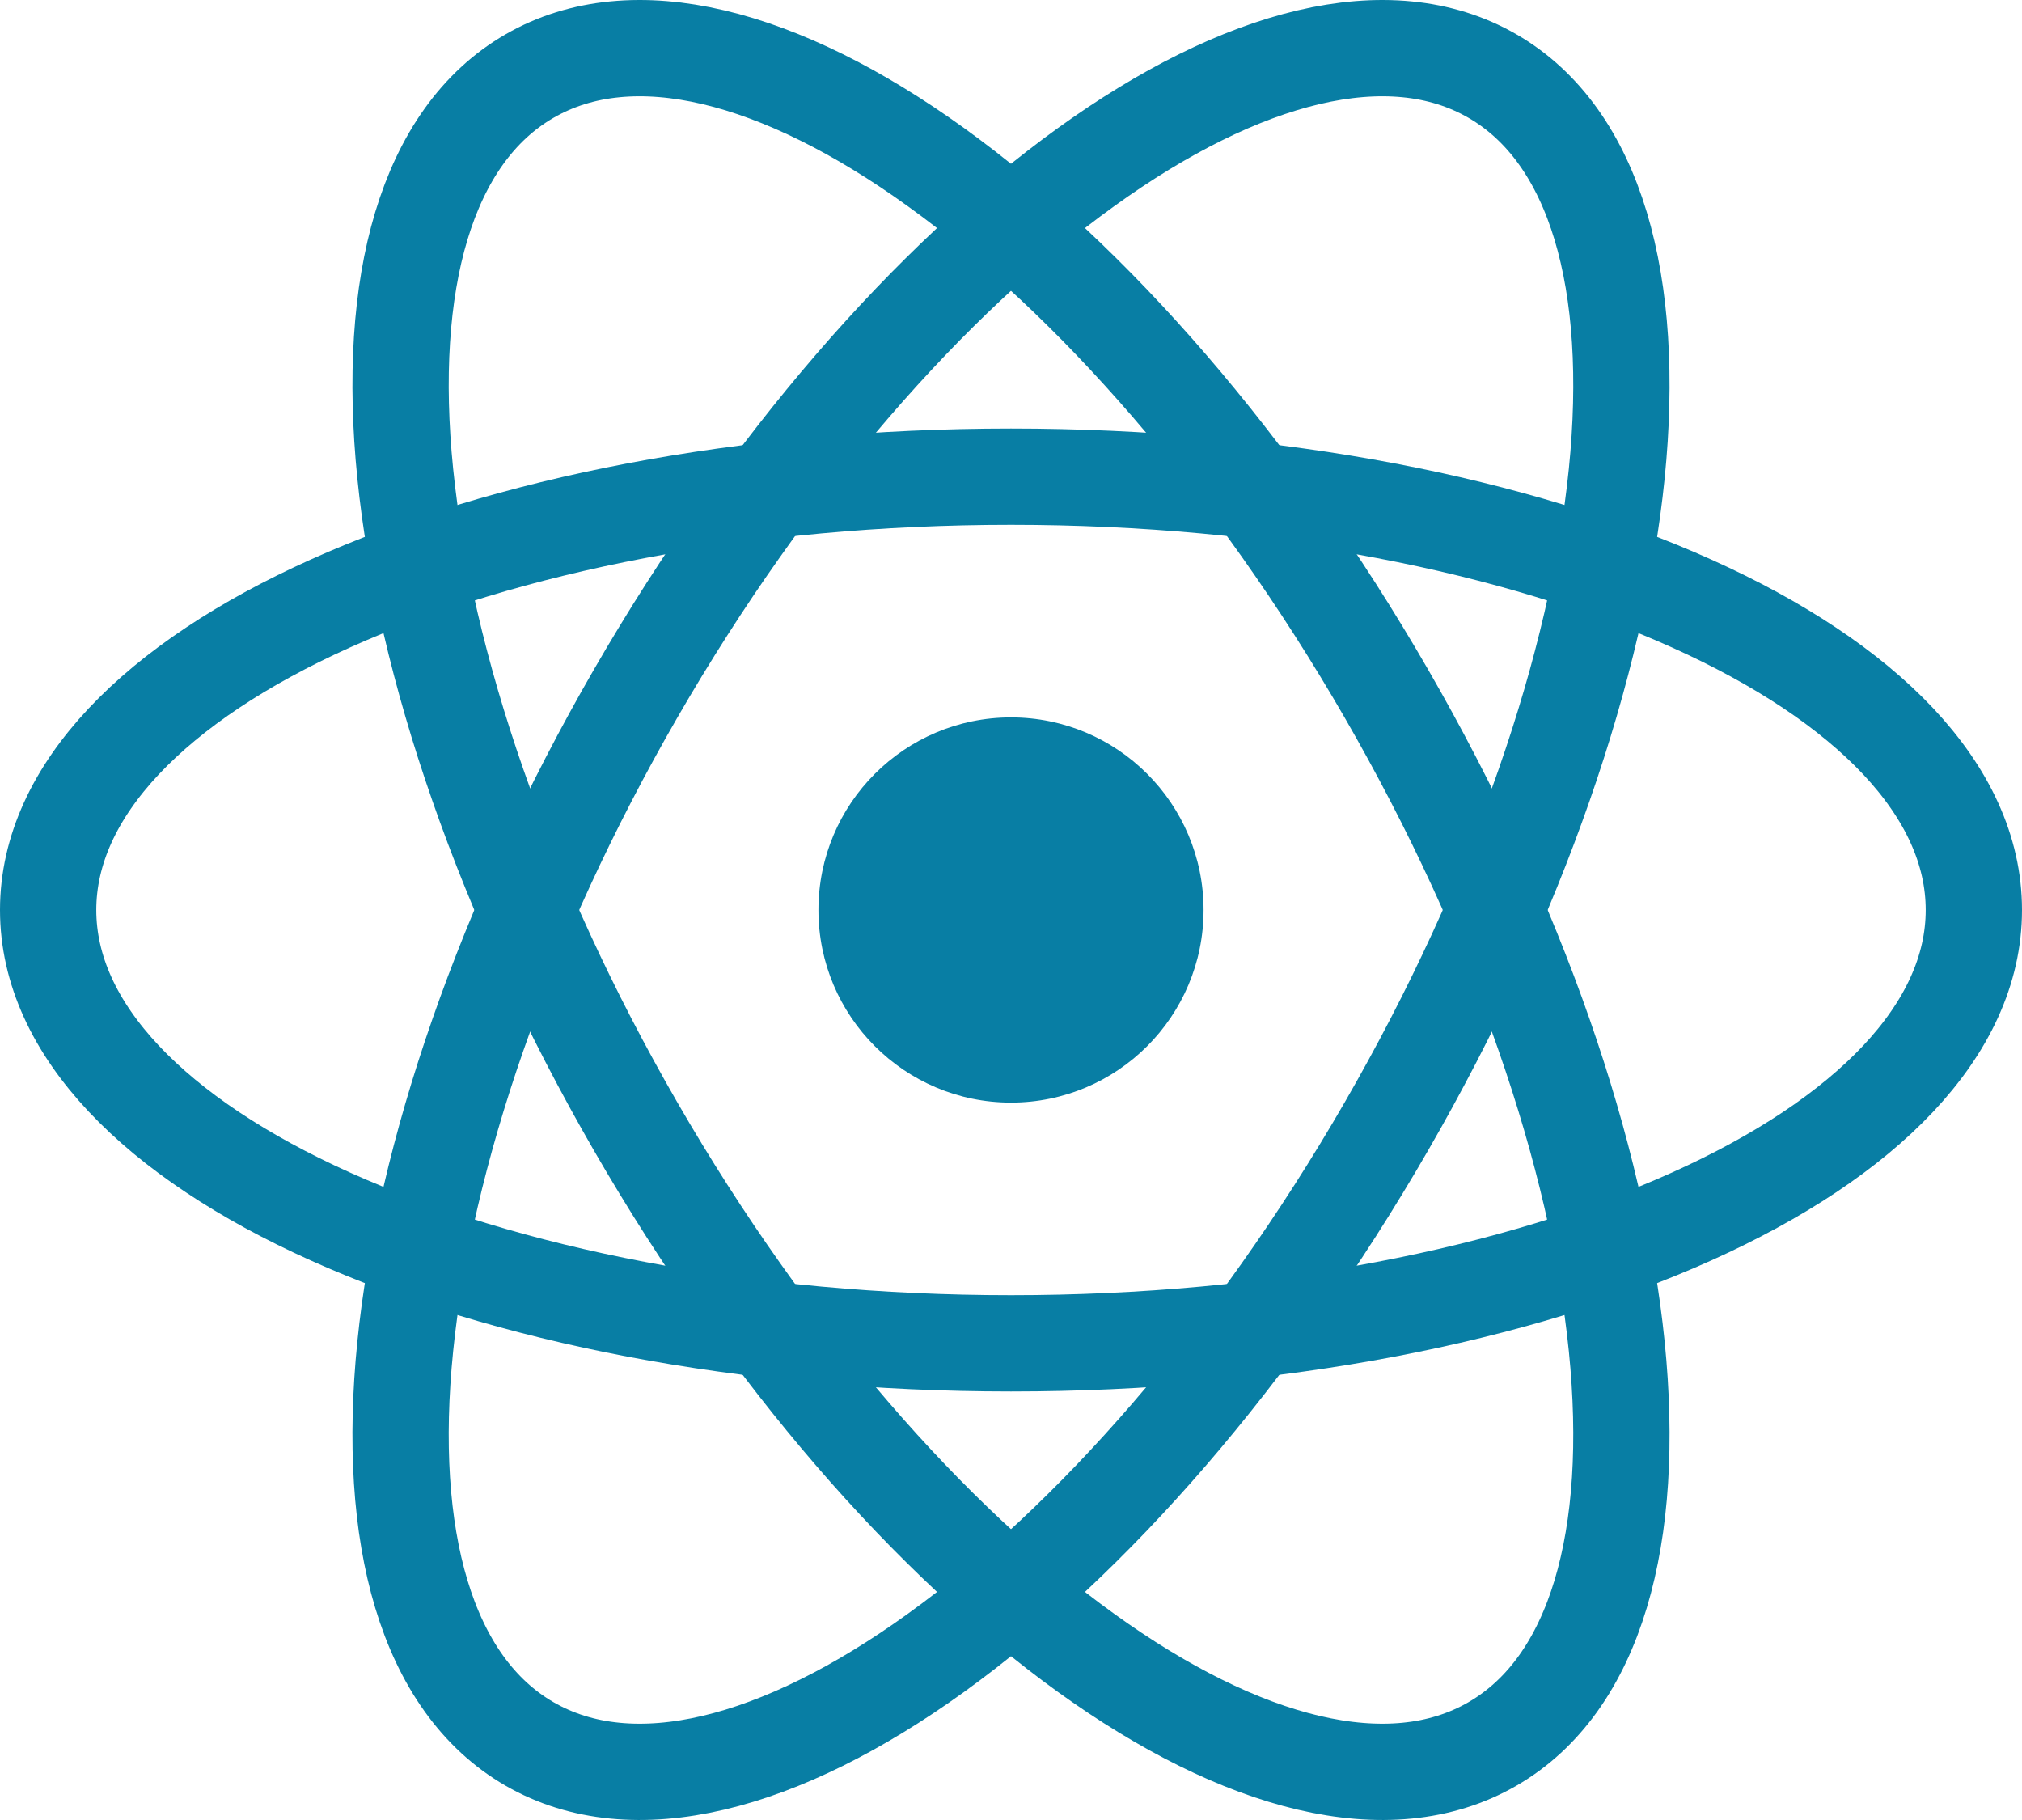
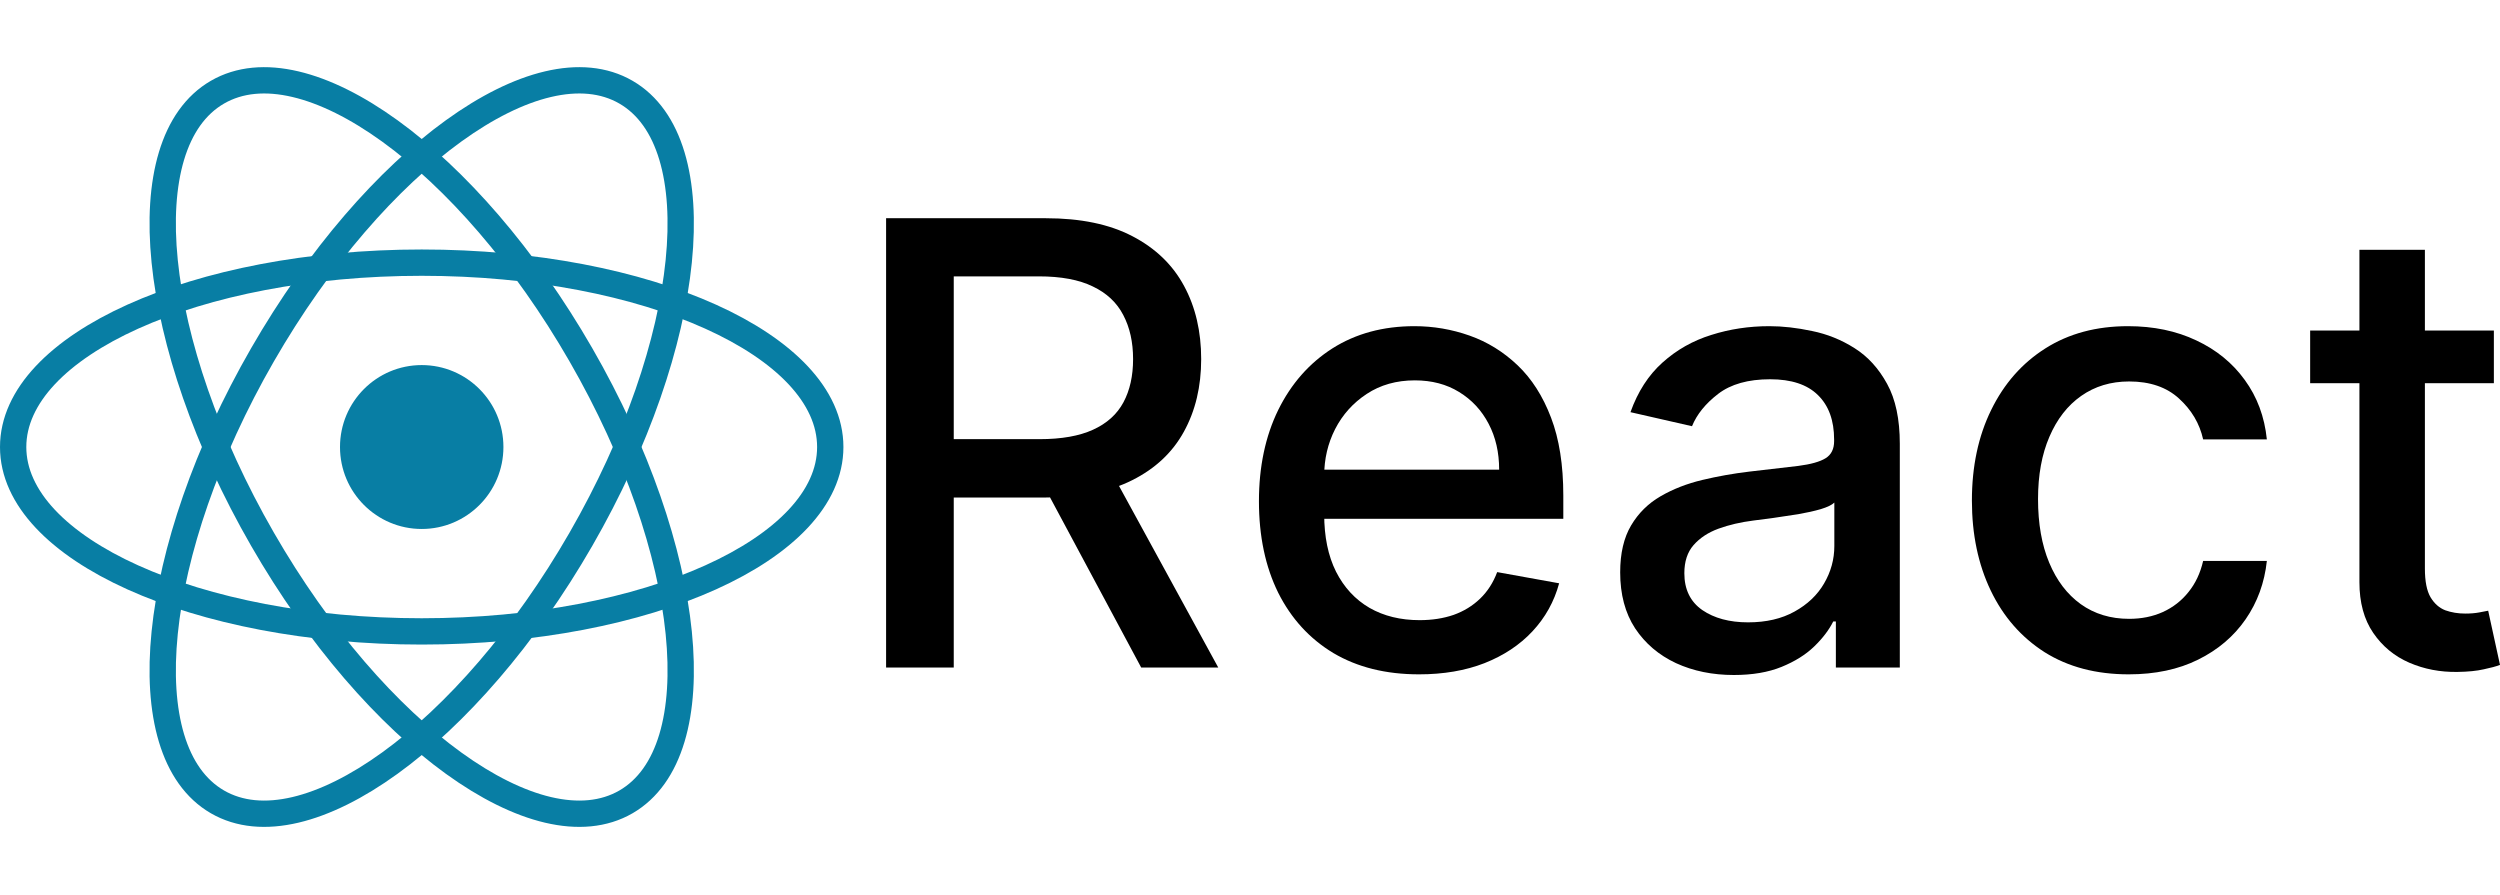
- <svg xmlns="http://www.w3.org/2000/svg" width="100%" height="100%" viewBox="-10.5 -9.45 21 18.9" fill="none" class="flex self-center w-24 mt-4 mb-3 mr-0 text-sm transition-all ease-in-out origin-center text-link dark:text-link-dark lg:w-28">
-   <circle cx="0" cy="0" r="2" fill="rgb(8 126 164)" />
-   <g stroke="rgb(8 126 164)" stroke-width="1" fill="none">
-     <ellipse rx="10" ry="4.5" />
-     <ellipse rx="10" ry="4.5" transform="rotate(60)" />
-     <ellipse rx="10" ry="4.5" transform="rotate(120)" />
-   </g>
+ <svg xmlns="http://www.w3.org/2000/svg" width="380" height="136" viewBox="0 0 380 136" fill="none">
+   <path d="M64.1 80.404C70.959 80.404 76.52 74.827 76.52 67.948C76.52 61.069 70.959 55.492 64.1 55.492C57.241 55.492 51.68 61.069 51.68 67.948C51.68 74.827 57.241 80.404 64.1 80.404Z" fill="#087EA4" />
+   <path d="M64.1 95.974C98.397 95.974 126.2 83.426 126.2 67.948C126.2 52.47 98.397 39.922 64.1 39.922C29.803 39.922 2 52.47 2 67.948C2 83.426 29.803 95.974 64.1 95.974Z" stroke="#087EA4" stroke-width="4" />
+   <path d="M39.899 81.961C57.047 111.749 81.784 129.623 95.15 121.884C108.516 114.145 105.45 83.723 88.301 53.935C71.153 24.148 46.416 6.274 33.05 14.013C19.684 21.752 22.75 52.173 39.899 81.961Z" stroke="#087EA4" stroke-width="4" />
+   <path d="M39.899 53.935C22.75 83.723 19.684 114.145 33.05 121.884C46.416 129.623 71.153 111.749 88.301 81.961C105.45 52.173 108.516 21.752 95.15 14.013C81.784 6.274 57.047 24.148 39.899 53.935Z" stroke="#087EA4" stroke-width="4" />
+   <path d="M134.686 101.466V33.171H158.983C164.263 33.171 168.646 34.083 172.129 35.906C175.635 37.729 178.254 40.252 179.984 43.476C181.715 46.677 182.58 50.379 182.58 54.58C182.58 58.76 181.704 62.439 179.951 65.618C178.22 68.775 175.602 71.231 172.096 72.988C168.612 74.744 164.23 75.622 158.949 75.622H140.544V66.752H158.017C161.346 66.752 164.053 66.274 166.138 65.318C168.246 64.362 169.788 62.973 170.765 61.15C171.741 59.327 172.229 57.137 172.229 54.58C172.229 52.001 171.73 49.767 170.732 47.877C169.755 45.988 168.213 44.543 166.105 43.542C164.019 42.52 161.279 42.008 157.884 42.008H144.97V101.466H134.686ZM168.335 70.653L185.176 101.466H173.461L156.952 70.653H168.335Z" fill="black" />
+   <path d="M215.689 102.5C210.652 102.5 206.314 101.422 202.675 99.265C199.058 97.087 196.263 94.03 194.288 90.095C192.335 86.138 191.359 81.502 191.359 76.189C191.359 70.942 192.335 66.318 194.288 62.317C196.263 58.315 199.014 55.192 202.542 52.946C206.092 50.701 210.242 49.578 214.99 49.578C217.874 49.578 220.67 50.056 223.377 51.012C226.084 51.968 228.514 53.469 230.666 55.514C232.819 57.559 234.516 60.216 235.759 63.484C237.001 66.73 237.623 70.676 237.623 75.322V78.857H196.984V71.387H227.871C227.871 68.764 227.338 66.441 226.273 64.418C225.208 62.372 223.71 60.761 221.78 59.582C219.871 58.404 217.63 57.815 215.056 57.815C212.261 57.815 209.82 58.504 207.734 59.882C205.671 61.239 204.073 63.017 202.941 65.218C201.832 67.397 201.277 69.764 201.277 72.321V78.157C201.277 81.58 201.876 84.493 203.075 86.894C204.295 89.294 205.992 91.129 208.167 92.396C210.341 93.641 212.882 94.263 215.789 94.263C217.675 94.263 219.394 93.996 220.948 93.463C222.501 92.907 223.843 92.085 224.975 90.995C226.107 89.906 226.972 88.561 227.571 86.96L236.99 88.661C236.236 91.44 234.882 93.874 232.93 95.964C230.999 98.031 228.569 99.643 225.641 100.799C222.734 101.933 219.417 102.5 215.689 102.5Z" fill="black" />
+   <path d="M263.542 102.6C260.302 102.6 257.373 102 254.755 100.799C252.137 99.576 250.062 97.809 248.531 95.497C247.022 93.185 246.268 90.35 246.268 86.994C246.268 84.103 246.823 81.725 247.932 79.857C249.041 77.99 250.539 76.511 252.425 75.422C254.311 74.333 256.419 73.51 258.749 72.954C261.079 72.399 263.453 71.976 265.872 71.687C268.934 71.332 271.419 71.043 273.327 70.82C275.235 70.576 276.622 70.187 277.488 69.653C278.353 69.12 278.786 68.252 278.786 67.052V66.819C278.786 63.906 277.965 61.65 276.323 60.049C274.703 58.449 272.284 57.648 269.067 57.648C265.716 57.648 263.076 58.393 261.145 59.882C259.237 61.35 257.917 62.984 257.185 64.784L247.832 62.65C248.942 59.538 250.561 57.026 252.692 55.114C254.844 53.18 257.318 51.779 260.114 50.912C262.909 50.023 265.85 49.578 268.934 49.578C270.975 49.578 273.139 49.823 275.424 50.312C277.732 50.779 279.884 51.646 281.881 52.913C283.9 54.18 285.553 55.992 286.84 58.348C288.127 60.683 288.771 63.717 288.771 67.452V101.466H279.052V94.463H278.652C278.009 95.753 277.044 97.02 275.757 98.265C274.47 99.51 272.817 100.544 270.798 101.366C268.778 102.189 266.36 102.6 263.542 102.6ZM265.705 94.597C268.457 94.597 270.809 94.052 272.761 92.963C274.736 91.873 276.234 90.451 277.255 88.694C278.297 86.916 278.819 85.015 278.819 82.992V76.389C278.464 76.745 277.776 77.078 276.755 77.39C275.757 77.679 274.614 77.934 273.327 78.157C272.04 78.357 270.787 78.546 269.566 78.724C268.346 78.879 267.325 79.013 266.504 79.124C264.574 79.368 262.81 79.779 261.212 80.358C259.637 80.936 258.372 81.769 257.418 82.859C256.486 83.926 256.02 85.348 256.02 87.127C256.02 89.595 256.93 91.462 258.749 92.729C260.569 93.974 262.887 94.597 265.705 94.597Z" fill="black" />
+   <path d="M323.56 102.5C318.612 102.5 314.352 101.377 310.779 99.132C307.229 96.864 304.5 93.741 302.591 89.761C300.683 85.782 299.729 81.225 299.729 76.089C299.729 70.887 300.705 66.296 302.658 62.317C304.611 58.315 307.362 55.192 310.912 52.946C314.462 50.701 318.645 49.578 323.46 49.578C327.343 49.578 330.805 50.301 333.844 51.746C336.884 53.169 339.336 55.169 341.2 57.748C343.086 60.327 344.207 63.339 344.562 66.785H334.876C334.344 64.384 333.123 62.317 331.215 60.583C329.329 58.849 326.799 57.982 323.626 57.982C320.853 57.982 318.423 58.715 316.337 60.182C314.274 61.628 312.665 63.695 311.511 66.385C310.358 69.053 309.781 72.21 309.781 75.856C309.781 79.591 310.346 82.814 311.478 85.526C312.61 88.239 314.207 90.339 316.271 91.829C318.357 93.318 320.809 94.063 323.626 94.063C325.513 94.063 327.221 93.719 328.752 93.029C330.305 92.318 331.603 91.306 332.646 89.995C333.711 88.683 334.455 87.105 334.876 85.26H344.562C344.207 88.572 343.13 91.529 341.333 94.13C339.536 96.731 337.128 98.776 334.111 100.266C331.115 101.755 327.598 102.5 323.56 102.5Z" fill="black" />
+   <path d="M379.068 50.245V58.248H351.143V50.245H379.068ZM358.632 37.973H368.584V86.427C368.584 88.361 368.872 89.817 369.449 90.795C370.026 91.751 370.769 92.407 371.679 92.763C372.611 93.096 373.621 93.263 374.708 93.263C375.507 93.263 376.206 93.207 376.805 93.096C377.404 92.985 377.87 92.896 378.203 92.829L380 101.066C379.423 101.288 378.602 101.511 377.537 101.733C376.472 101.978 375.141 102.111 373.543 102.133C370.925 102.178 368.484 101.711 366.221 100.733C363.957 99.754 362.127 98.243 360.729 96.197C359.331 94.152 358.632 91.584 358.632 88.494V37.973Z" fill="black" />
</svg>
